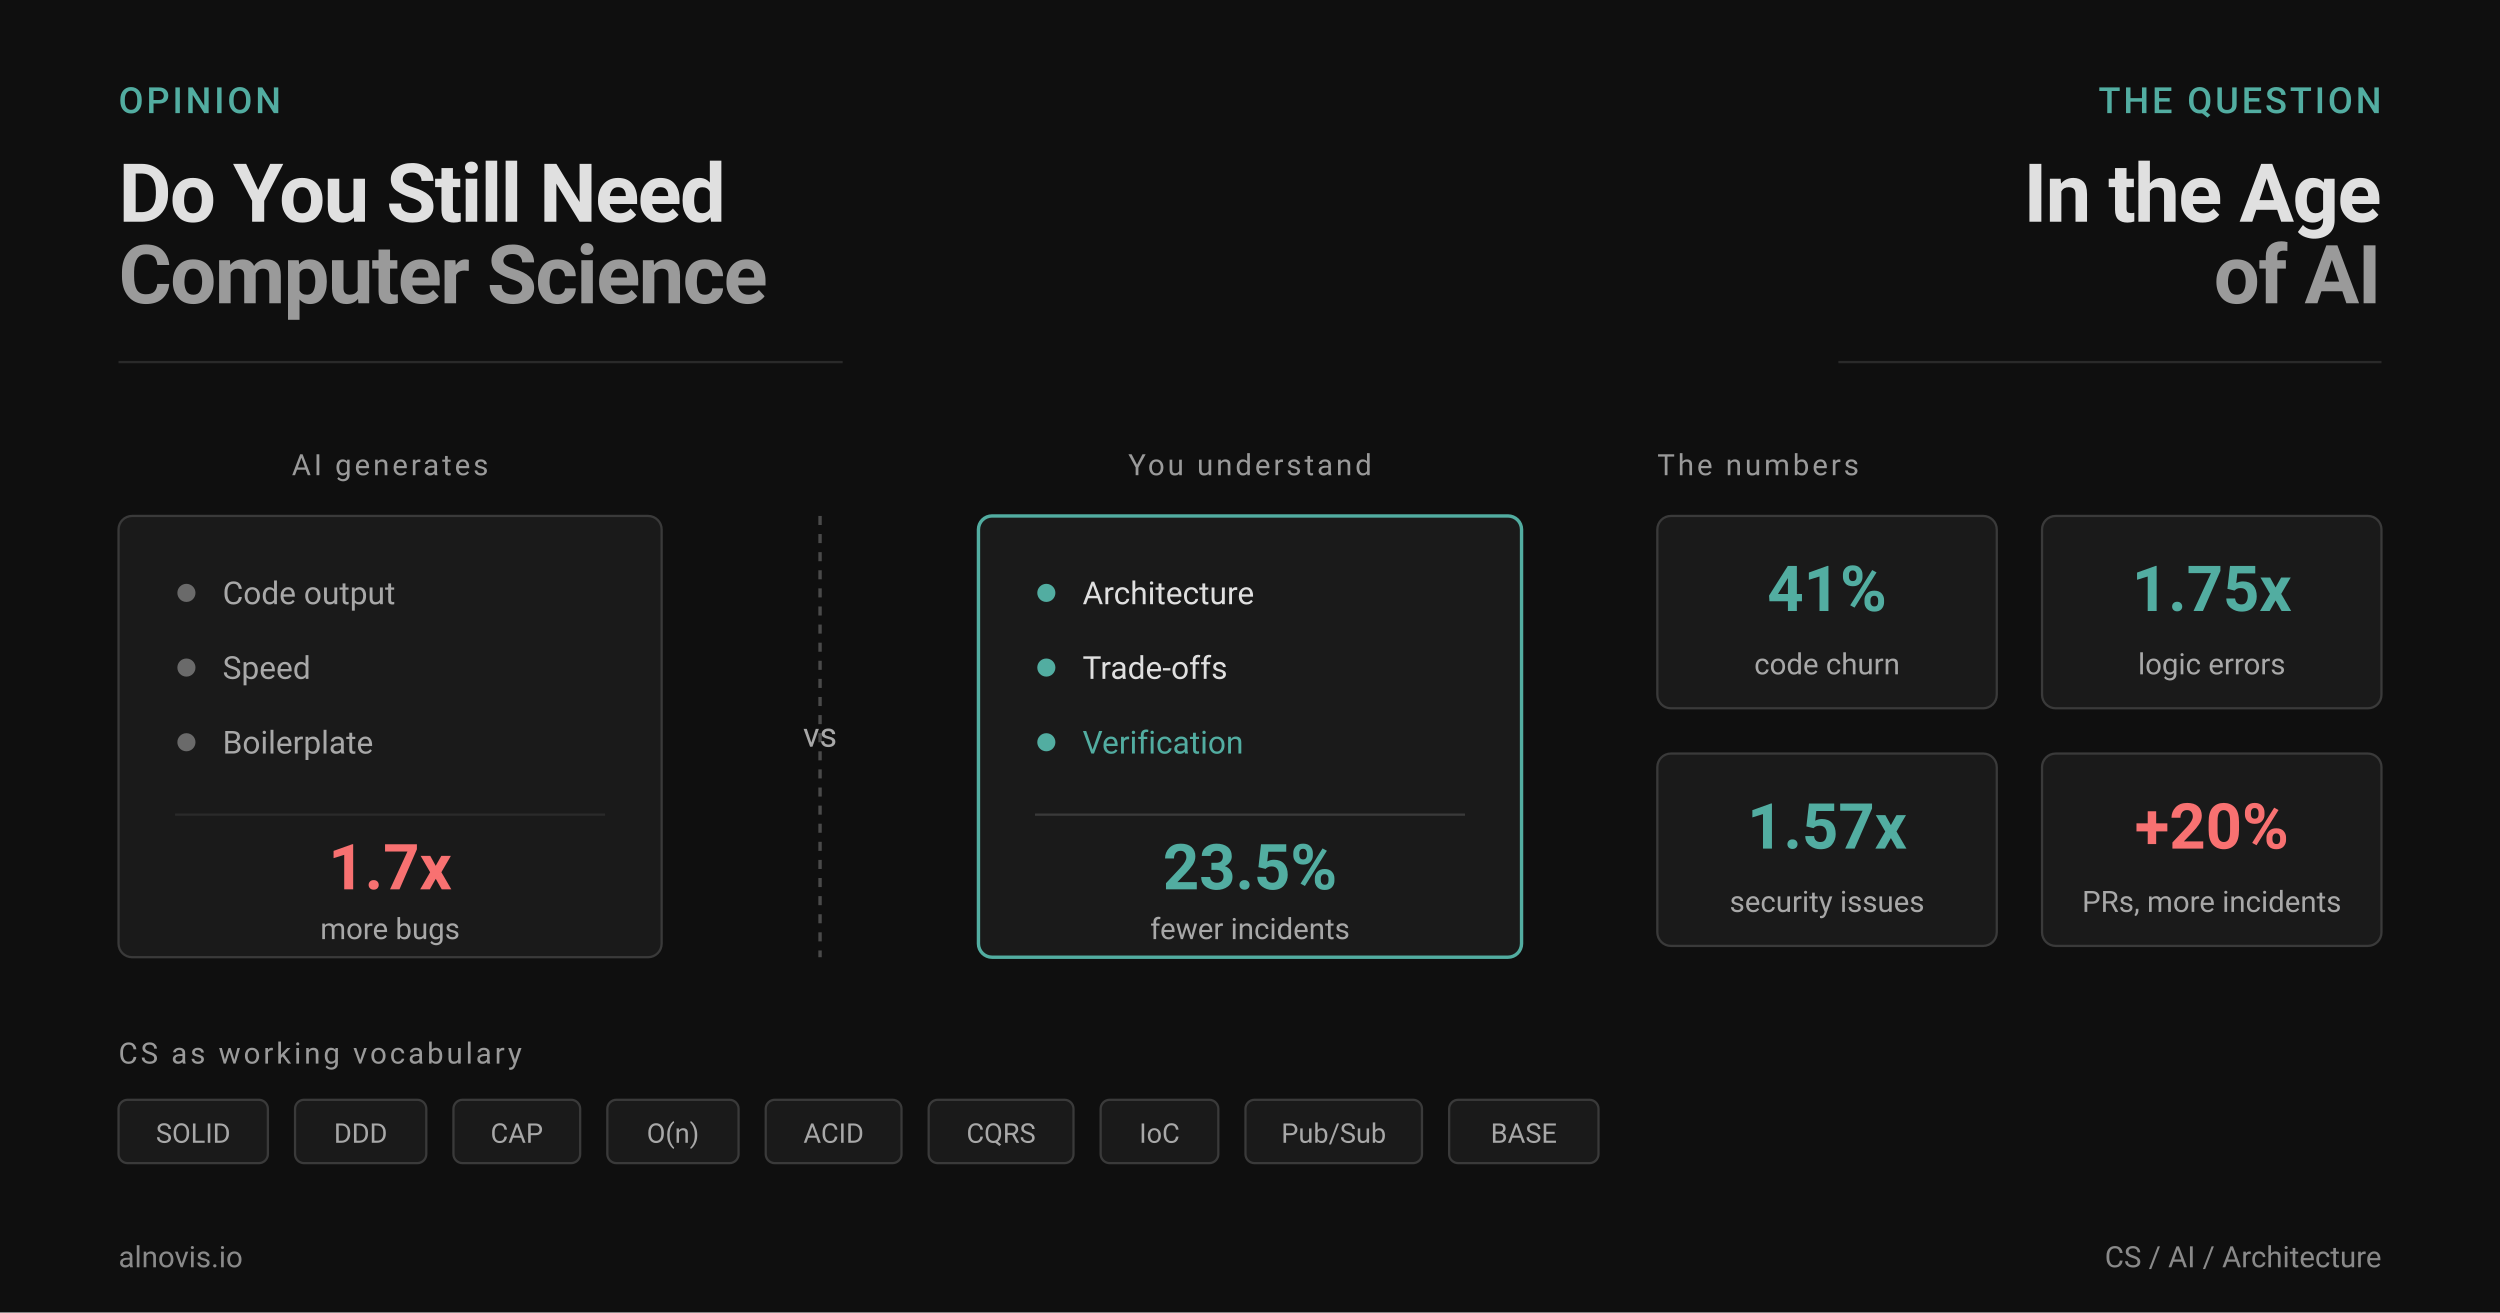
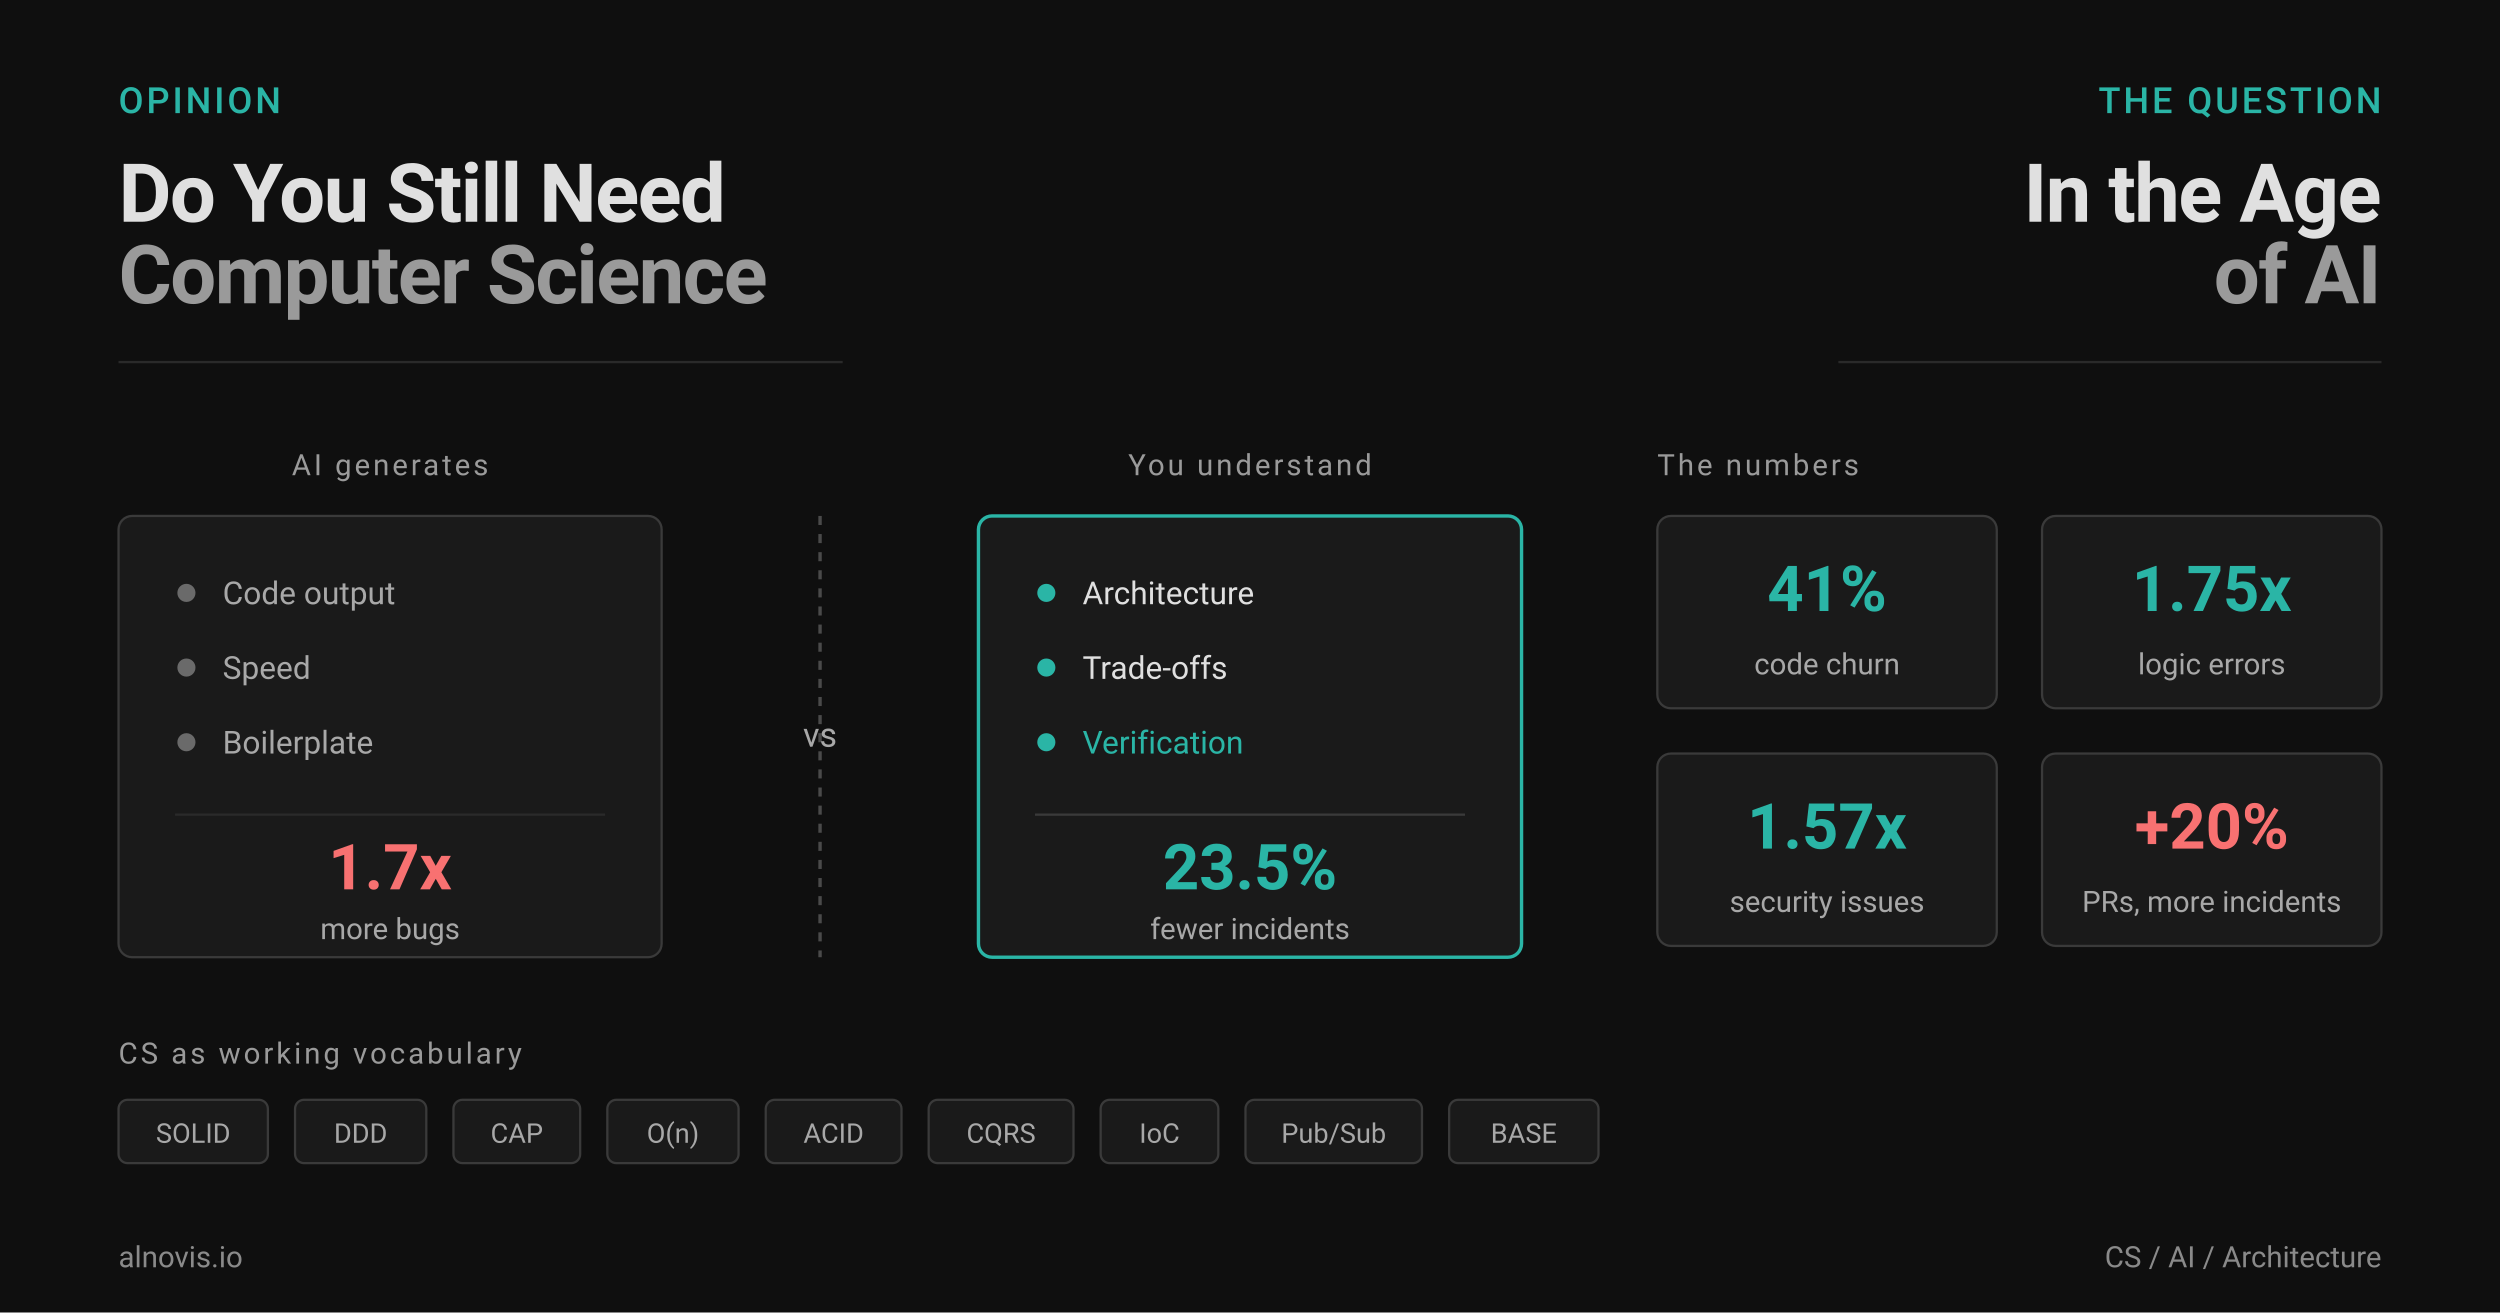
<svg xmlns="http://www.w3.org/2000/svg" width="1200" height="630" viewBox="75 50 1050 580">
  <style>
    text { font-family: -apple-system, BlinkMacSystemFont, "Segoe UI", Roboto, sans-serif; }
    .bg { fill: #0f0f0f; }
    .text { fill: #e0e0e0; }
    .title { font-size: 36px; font-weight: 600; letter-spacing: -0.02em; }
    .title2 { fill: #9a9a9a; }
-     .subtitle { font-size: 16px; fill: #52ada1; font-weight: 500; letter-spacing: 0.08em; }
+     .subtitle { font-size: 16px; fill: #2ab5a6; font-weight: 500; letter-spacing: 0.08em; }
    .label { font-size: 13px; fill: #9a9a9a; letter-spacing: 0.1em; text-transform: uppercase; }
    .sub { font-size: 13px; fill: #a8a8a8; }
    .muted { fill: #a8a8a8; }
-     .accent { fill: #52ada1; }
+     .accent { fill: #2ab5a6; }
    .bad { fill: #f87171; }
    .line-v { stroke: #2a2a2a; stroke-width: 1; }
-     .box { fill: #1a1a1a; stroke: #52ada1; stroke-width: 1.5; }
+     .box { fill: #1a1a1a; stroke: #2ab5a6; stroke-width: 1.5; }
    .box-muted { fill: #1a1a1a; stroke: #3a3a3a; stroke-width: 1; }
    .stat { font-size: 28px; font-weight: 600; }
    .footer { font-size: 13px; fill: #8a8a8a; }
  </style>
  <rect class="bg" width="1200" height="630" />
  <text x="100" y="100" class="subtitle">OPINION</text>
  <text x="100" y="148" class="text title">Do You Still Need</text>
  <text x="100" y="184" class="text title title2">Computer Science</text>
  <line x1="100" y1="210" x2="420" y2="210" class="line-v" />
  <text x="1100" y="100" text-anchor="end" class="subtitle">THE QUESTION</text>
  <text x="1100" y="148" text-anchor="end" class="text title">In the Age</text>
  <text x="1100" y="184" text-anchor="end" class="text title title2">of AI</text>
  <line x1="860" y1="210" x2="1100" y2="210" class="line-v" />
  <text x="220" y="260" text-anchor="middle" class="label">AI generates</text>
  <rect x="100" y="278" width="240" height="195" rx="6" class="box-muted" />
  <circle cx="130" cy="312" r="4" fill="#6a6a6a" />
  <text x="146" y="317" class="muted" style="font-size: 14px">Code output</text>
  <circle cx="130" cy="345" r="4" fill="#6a6a6a" />
  <text x="146" y="350" class="muted" style="font-size: 14px">Speed</text>
  <circle cx="130" cy="378" r="4" fill="#6a6a6a" />
  <text x="146" y="383" class="muted" style="font-size: 14px">Boilerplate</text>
  <line x1="125" y1="410" x2="315" y2="410" class="line-v" />
  <text x="220" y="443" text-anchor="middle" class="stat bad">1.7x</text>
  <text x="220" y="465" text-anchor="middle" class="sub">more bugs</text>
  <line x1="410" y1="278" x2="410" y2="473" style="stroke: #4a4a4a; stroke-width: 1.5; stroke-dasharray: 4,4" />
  <text x="410" y="380" text-anchor="middle" class="muted" style="font-size: 15px">vs</text>
  <text x="600" y="260" text-anchor="middle" class="label">You understand</text>
  <rect x="480" y="278" width="240" height="195" rx="6" class="box" />
-   <circle cx="510" cy="312" r="4" fill="#52ada1" />
+   <circle cx="510" cy="312" r="4" fill="#2ab5a6" />
  <text x="526" y="317" class="text" style="font-size: 14px">Architecture</text>
-   <circle cx="510" cy="345" r="4" fill="#52ada1" />
+   <circle cx="510" cy="345" r="4" fill="#2ab5a6" />
  <text x="526" y="350" class="text" style="font-size: 14px">Trade-offs</text>
-   <circle cx="510" cy="378" r="4" fill="#52ada1" />
+   <circle cx="510" cy="378" r="4" fill="#2ab5a6" />
  <text x="526" y="383" class="accent" style="font-size: 14px">Verification</text>
  <line x1="505" y1="410" x2="695" y2="410" style="stroke: #3a3a3a; stroke-width: 1" />
  <text x="600" y="443" text-anchor="middle" class="stat accent">23.5%</text>
  <text x="600" y="465" text-anchor="middle" class="sub">fewer incidents</text>
  <text x="780" y="260" class="label">The numbers</text>
  <rect x="780" y="278" width="150" height="85" rx="6" class="box-muted" />
  <text x="855" y="320" text-anchor="middle" class="stat accent">41%</text>
  <text x="855" y="348" text-anchor="middle" class="sub">code churn</text>
  <rect x="950" y="278" width="150" height="85" rx="6" class="box-muted" />
  <text x="1025" y="320" text-anchor="middle" class="stat accent">1.75x</text>
  <text x="1025" y="348" text-anchor="middle" class="sub">logic errors</text>
  <rect x="780" y="383" width="150" height="85" rx="6" class="box-muted" />
  <text x="855" y="425" text-anchor="middle" class="stat accent">1.57x</text>
  <text x="855" y="453" text-anchor="middle" class="sub">security issues</text>
  <rect x="950" y="383" width="150" height="85" rx="6" class="box-muted" />
  <text x="1025" y="425" text-anchor="middle" class="stat bad">+20%</text>
  <text x="1025" y="453" text-anchor="middle" class="sub">PRs, more incidents</text>
  <text x="100" y="520" class="label">CS as working vocabulary</text>
  <rect x="100" y="536" width="66" height="28" rx="4" class="box-muted" />
  <text x="133" y="555" text-anchor="middle" class="muted" style="font-size: 12px">SOLID</text>
  <rect x="178" y="536" width="58" height="28" rx="4" class="box-muted" />
  <text x="207" y="555" text-anchor="middle" class="muted" style="font-size: 12px">DDD</text>
  <rect x="248" y="536" width="56" height="28" rx="4" class="box-muted" />
  <text x="276" y="555" text-anchor="middle" class="muted" style="font-size: 12px">CAP</text>
  <rect x="316" y="536" width="58" height="28" rx="4" class="box-muted" />
  <text x="345" y="555" text-anchor="middle" class="muted" style="font-size: 12px">O(n)</text>
  <rect x="386" y="536" width="60" height="28" rx="4" class="box-muted" />
  <text x="416" y="555" text-anchor="middle" class="muted" style="font-size: 12px">ACID</text>
  <rect x="458" y="536" width="64" height="28" rx="4" class="box-muted" />
  <text x="490" y="555" text-anchor="middle" class="muted" style="font-size: 12px">CQRS</text>
  <rect x="534" y="536" width="52" height="28" rx="4" class="box-muted" />
  <text x="560" y="555" text-anchor="middle" class="muted" style="font-size: 12px">IoC</text>
  <rect x="598" y="536" width="78" height="28" rx="4" class="box-muted" />
  <text x="637" y="555" text-anchor="middle" class="muted" style="font-size: 12px">Pub/Sub</text>
  <rect x="688" y="536" width="66" height="28" rx="4" class="box-muted" />
  <text x="721" y="555" text-anchor="middle" class="muted" style="font-size: 12px">BASE</text>
  <text x="100" y="610" class="footer">alnovis.io</text>
  <text x="1100" y="610" text-anchor="end" class="footer">CS / AI / Architecture</text>
</svg>
